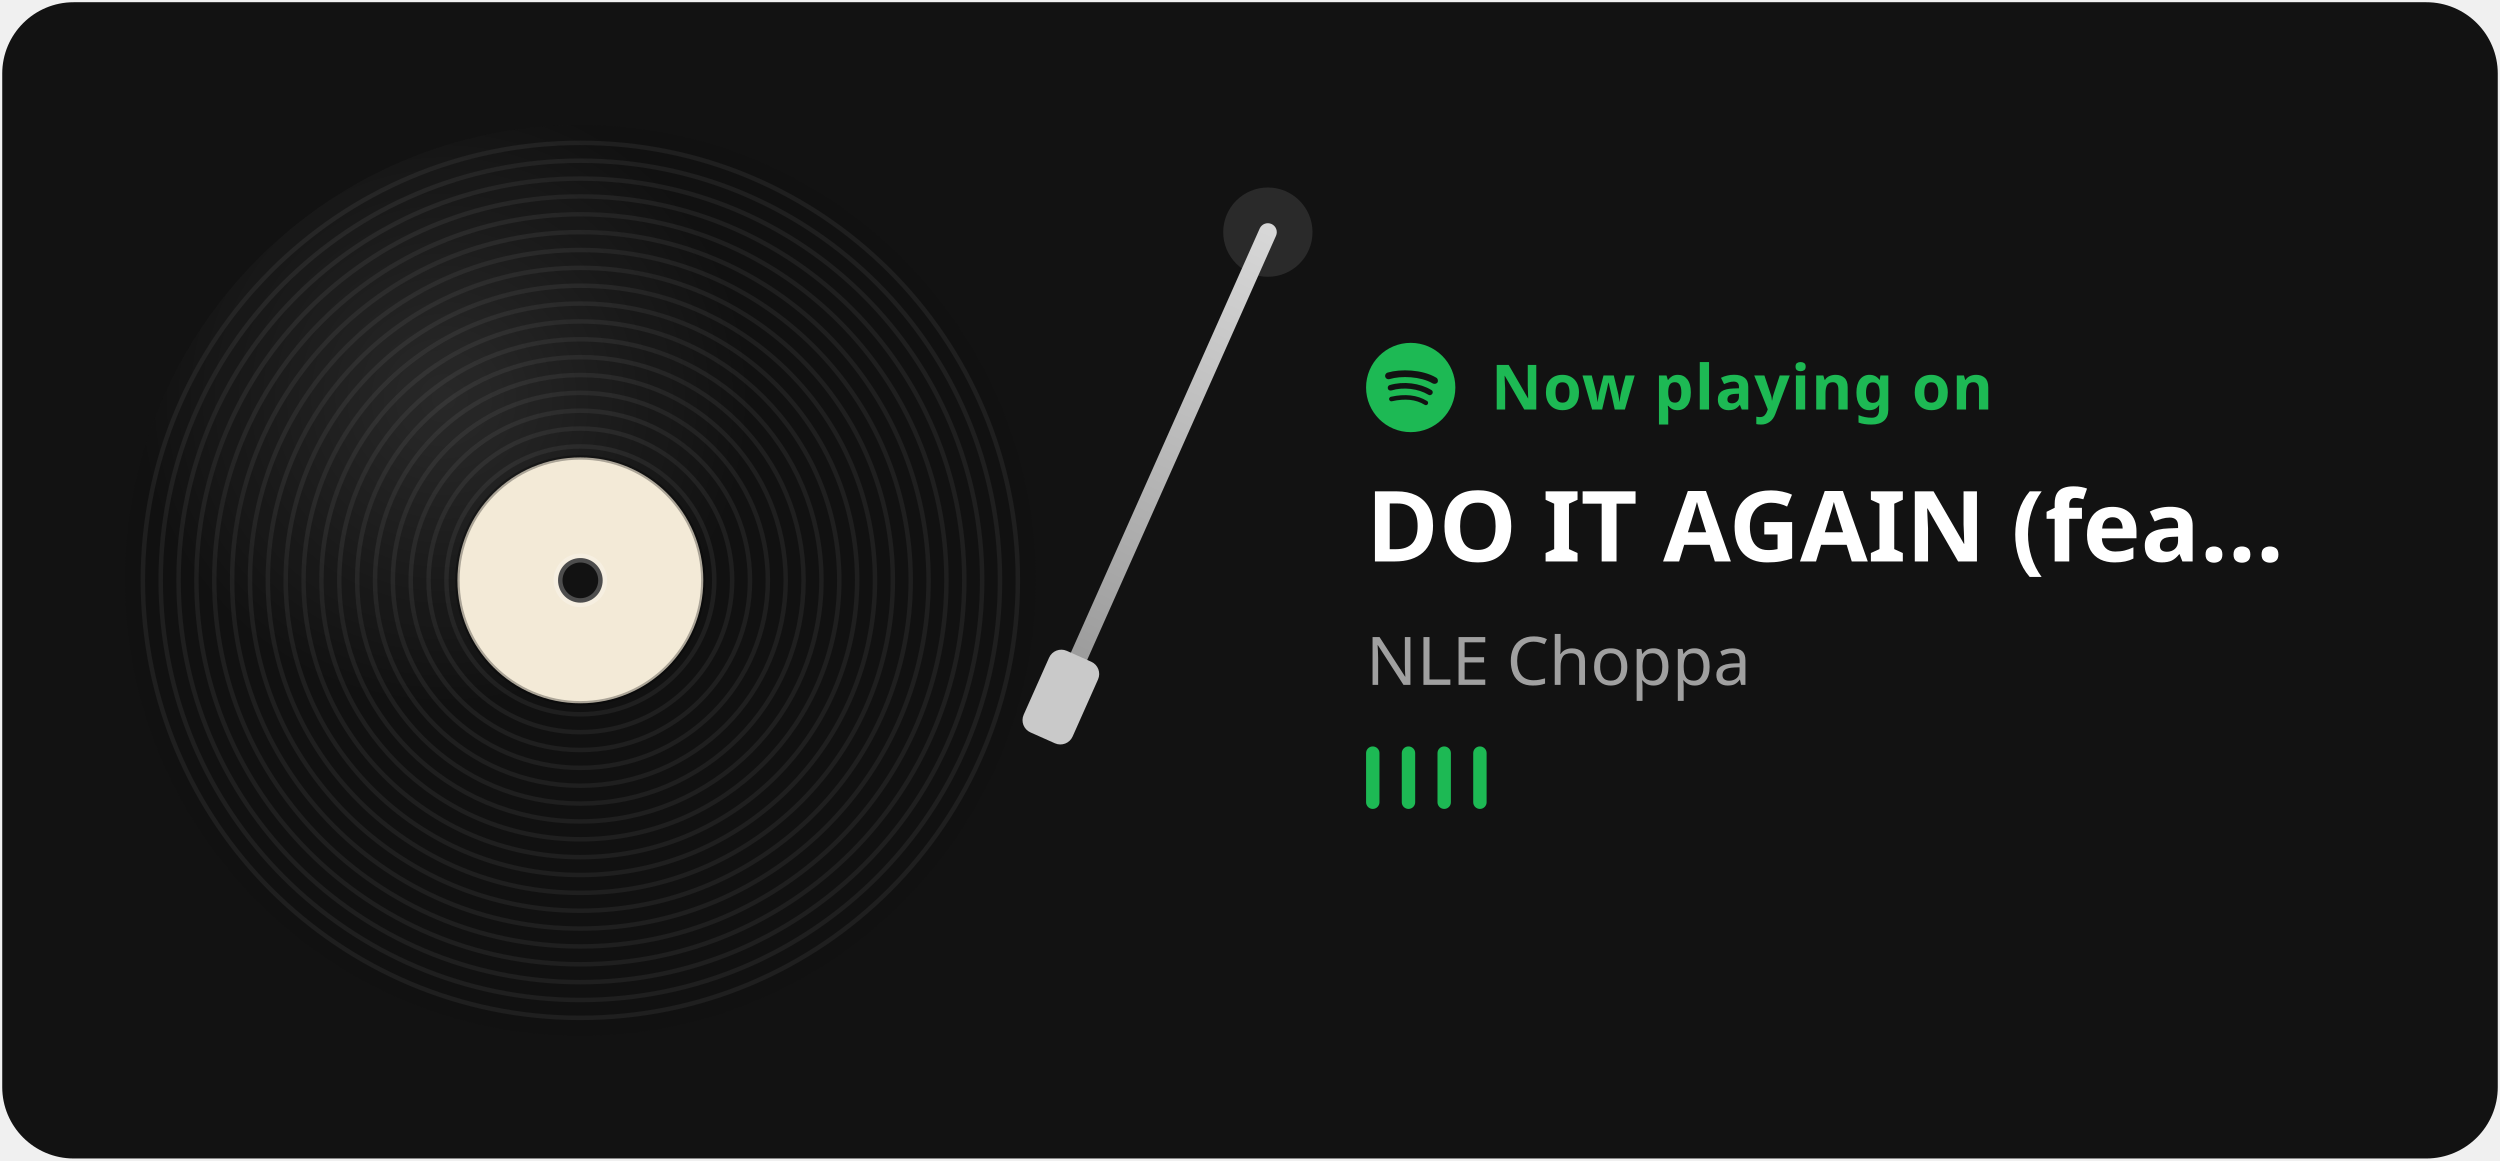
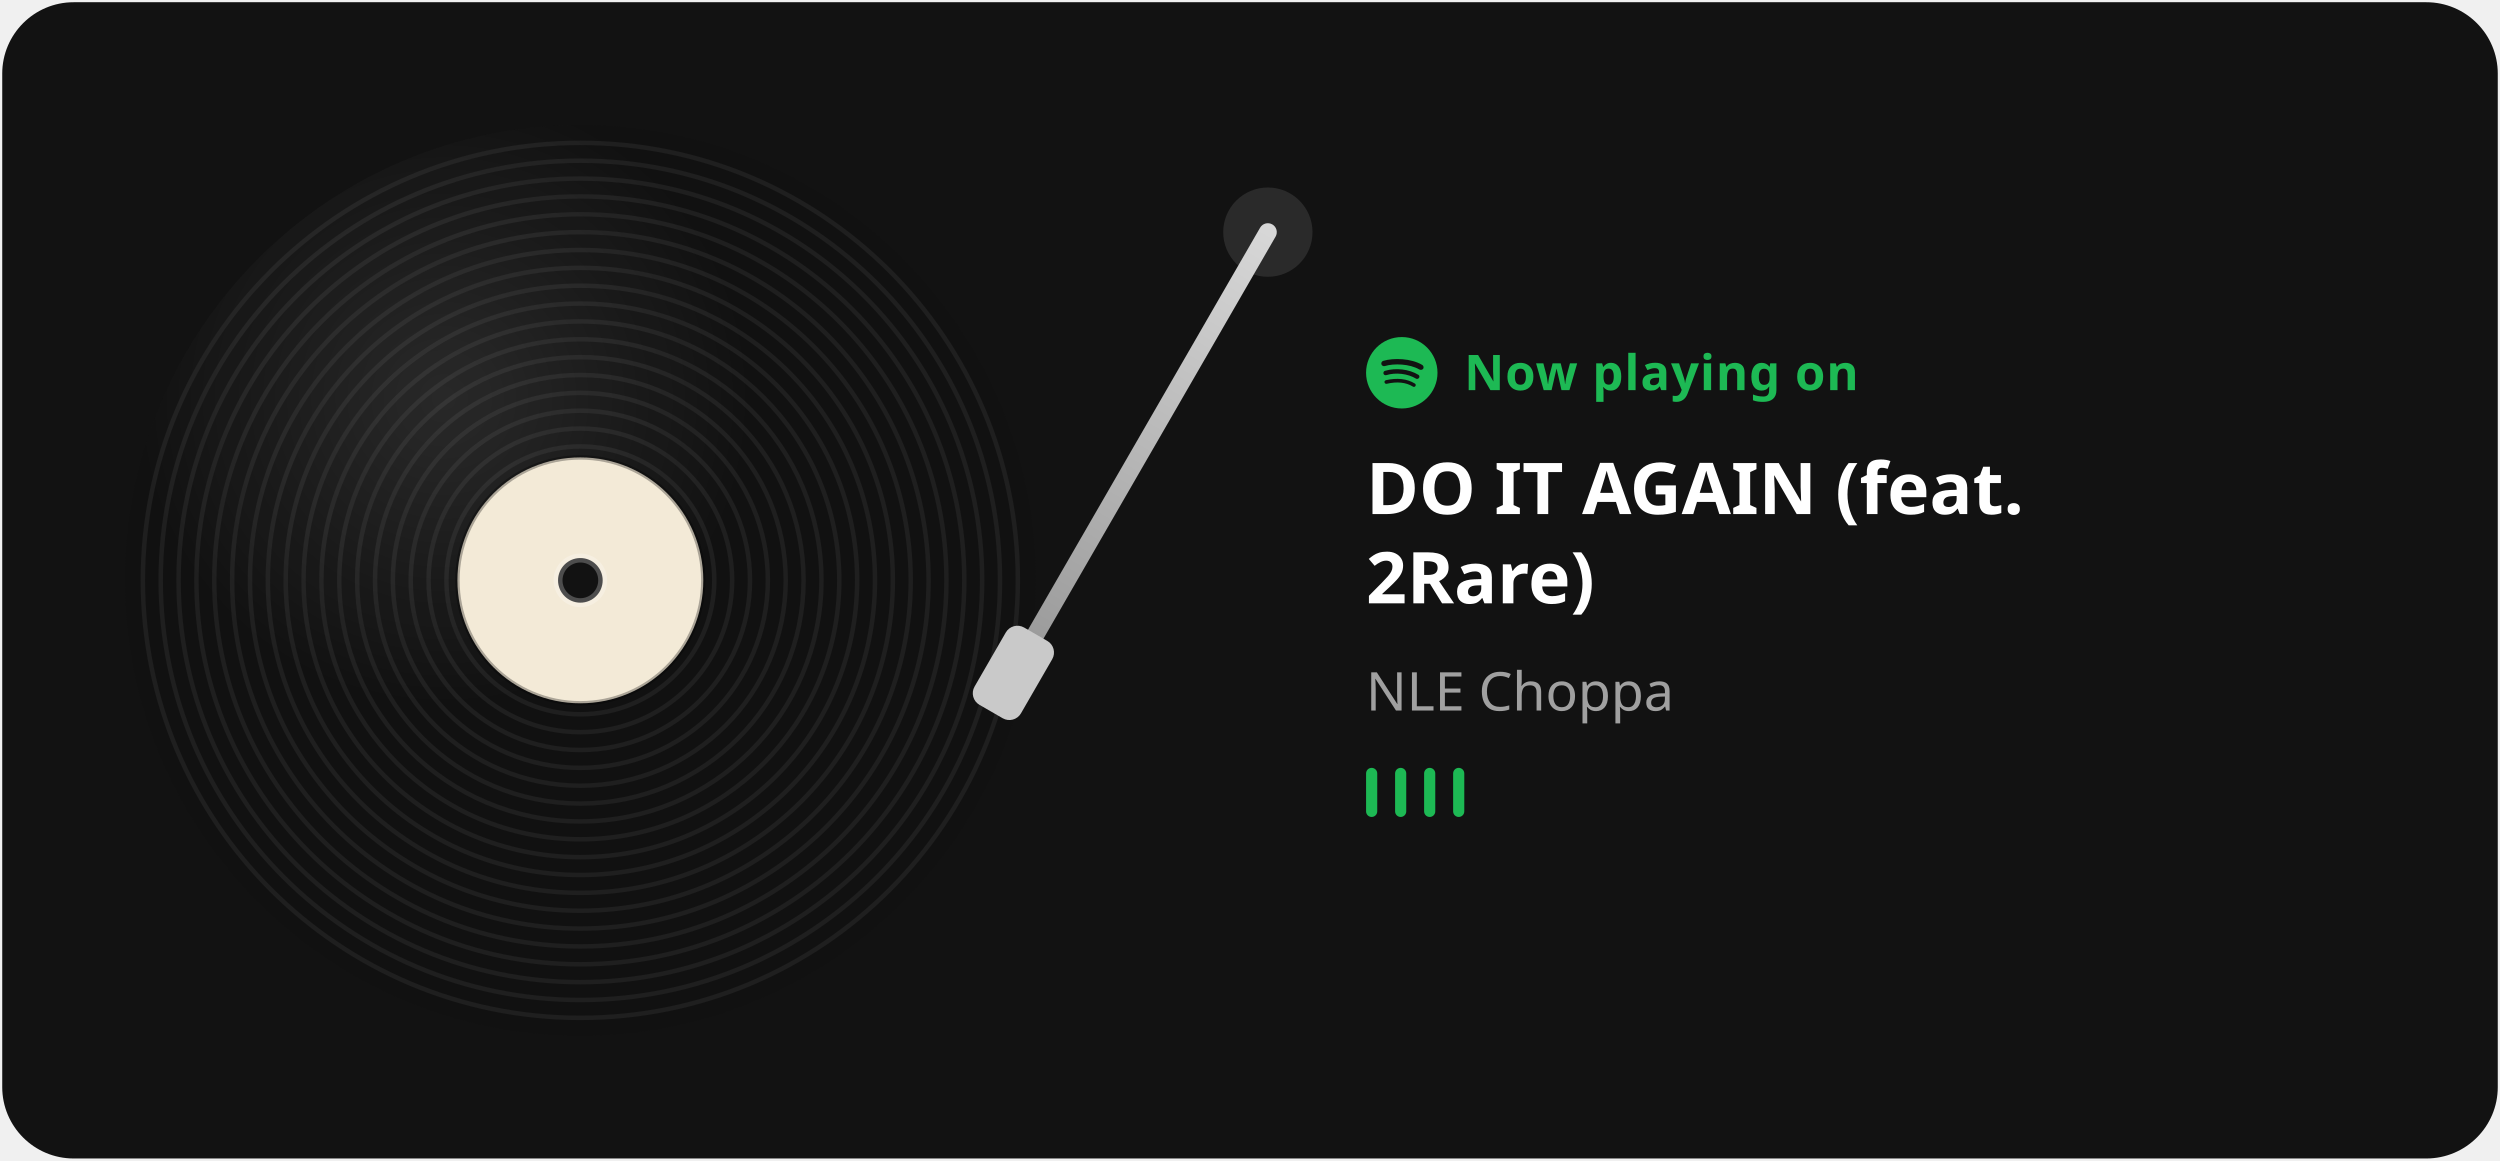
<svg xmlns="http://www.w3.org/2000/svg" width="560" height="260" viewBox="0 0 560 260" font-family="'DM Sans', sans-serif">
  <style>
    @keyframes spin { from { transform: rotate(0deg); } to { transform: rotate(360deg); } }
    .vinyl-group { transform-origin: 130px 130px; animation: spin 4s linear infinite; }
    .vinyl-paused { animation-play-state: paused; }
    @keyframes eq { 0% { transform: scaleY(0.25); } 100% { transform: scaleY(1); } }
    .bar { animation: eq 0.9s ease-in-out infinite alternate; }
  </style>
  <defs>
    <clipPath id="art-clip">
-       <circle cx="102" cy="102" r="83.64" />
+       <circle cx="130" cy="130" r="83.64" />
    </clipPath>
    <linearGradient id="armGradient" x1="0" y1="0" x2="0" y2="1">
      <stop offset="0%" stop-color="#d8d8d8" />
      <stop offset="100%" stop-color="#9a9a9a" />
    </linearGradient>
-   </defs>
-   <rect x="0.5" y="0.5" width="559" height="259" rx="16" fill="#121212" stroke="transparent" />
-   <g class="vinyl-group " transform="translate(28, 28)">
-     <circle cx="102" cy="102" r="102" fill="#111" />
-     <circle cx="102" cy="102" r="6" fill="none" stroke="rgba(255,255,255,0.06)" stroke-width="1" />
-     <circle cx="102" cy="102" r="10" fill="none" stroke="rgba(255,255,255,0.06)" stroke-width="1" />
-     <circle cx="102" cy="102" r="14" fill="none" stroke="rgba(255,255,255,0.06)" stroke-width="1" />
-     <circle cx="102" cy="102" r="18" fill="none" stroke="rgba(255,255,255,0.06)" stroke-width="1" />
-     <circle cx="102" cy="102" r="22" fill="none" stroke="rgba(255,255,255,0.06)" stroke-width="1" />
-     <circle cx="102" cy="102" r="26" fill="none" stroke="rgba(255,255,255,0.06)" stroke-width="1" />
-     <circle cx="102" cy="102" r="30" fill="none" stroke="rgba(255,255,255,0.06)" stroke-width="1" />
-     <circle cx="102" cy="102" r="34" fill="none" stroke="rgba(255,255,255,0.06)" stroke-width="1" />
-     <circle cx="102" cy="102" r="38" fill="none" stroke="rgba(255,255,255,0.06)" stroke-width="1" />
-     <circle cx="102" cy="102" r="42" fill="none" stroke="rgba(255,255,255,0.06)" stroke-width="1" />
-     <circle cx="102" cy="102" r="46" fill="none" stroke="rgba(255,255,255,0.06)" stroke-width="1" />
-     <circle cx="102" cy="102" r="50" fill="none" stroke="rgba(255,255,255,0.06)" stroke-width="1" />
-     <circle cx="102" cy="102" r="54" fill="none" stroke="rgba(255,255,255,0.06)" stroke-width="1" />
-     <circle cx="102" cy="102" r="58" fill="none" stroke="rgba(255,255,255,0.06)" stroke-width="1" />
-     <circle cx="102" cy="102" r="62" fill="none" stroke="rgba(255,255,255,0.06)" stroke-width="1" />
-     <circle cx="102" cy="102" r="66" fill="none" stroke="rgba(255,255,255,0.06)" stroke-width="1" />
-     <circle cx="102" cy="102" r="70" fill="none" stroke="rgba(255,255,255,0.06)" stroke-width="1" />
-     <circle cx="102" cy="102" r="74" fill="none" stroke="rgba(255,255,255,0.06)" stroke-width="1" />
-     <circle cx="102" cy="102" r="78" fill="none" stroke="rgba(255,255,255,0.06)" stroke-width="1" />
-     <circle cx="102" cy="102" r="82" fill="none" stroke="rgba(255,255,255,0.06)" stroke-width="1" />
-     <circle cx="102" cy="102" r="86" fill="none" stroke="rgba(255,255,255,0.06)" stroke-width="1" />
-     <circle cx="102" cy="102" r="90" fill="none" stroke="rgba(255,255,255,0.06)" stroke-width="1" />
-     <circle cx="102" cy="102" r="94" fill="none" stroke="rgba(255,255,255,0.06)" stroke-width="1" />
-     <circle cx="102" cy="102" r="98" fill="none" stroke="rgba(255,255,255,0.06)" stroke-width="1" />
-     <circle cx="102" cy="102" r="102" fill="url(#sheen)" />
-     <circle cx="102" cy="102" r="27.54" fill="#f3ead7" stroke="rgba(0,0,0,0.3)" />
-   </g>
-   <defs>
    <radialGradient id="sheen" cx="35%" cy="30%" r="75%">
      <stop offset="0%" stop-color="rgba(255,255,255,0.10)" />
      <stop offset="45%" stop-color="rgba(255,255,255,0)" />
      <stop offset="100%" stop-color="rgba(255,255,255,0)" />
    </radialGradient>
  </defs>
+   <rect x="0.5" y="0.5" width="559" height="259" rx="16" fill="#121212" stroke="transparent" />
+   <g class="vinyl-group ">
+     <circle cx="130" cy="130" r="102" fill="#111" />
+     <circle cx="130" cy="130" r="6" fill="none" stroke="rgba(255,255,255,0.06)" stroke-width="1" />
+     <circle cx="130" cy="130" r="10" fill="none" stroke="rgba(255,255,255,0.06)" stroke-width="1" />
+     <circle cx="130" cy="130" r="14" fill="none" stroke="rgba(255,255,255,0.06)" stroke-width="1" />
+     <circle cx="130" cy="130" r="18" fill="none" stroke="rgba(255,255,255,0.06)" stroke-width="1" />
+     <circle cx="130" cy="130" r="22" fill="none" stroke="rgba(255,255,255,0.06)" stroke-width="1" />
+     <circle cx="130" cy="130" r="26" fill="none" stroke="rgba(255,255,255,0.06)" stroke-width="1" />
+     <circle cx="130" cy="130" r="30" fill="none" stroke="rgba(255,255,255,0.06)" stroke-width="1" />
+     <circle cx="130" cy="130" r="34" fill="none" stroke="rgba(255,255,255,0.06)" stroke-width="1" />
+     <circle cx="130" cy="130" r="38" fill="none" stroke="rgba(255,255,255,0.06)" stroke-width="1" />
+     <circle cx="130" cy="130" r="42" fill="none" stroke="rgba(255,255,255,0.06)" stroke-width="1" />
+     <circle cx="130" cy="130" r="46" fill="none" stroke="rgba(255,255,255,0.06)" stroke-width="1" />
+     <circle cx="130" cy="130" r="50" fill="none" stroke="rgba(255,255,255,0.06)" stroke-width="1" />
+     <circle cx="130" cy="130" r="54" fill="none" stroke="rgba(255,255,255,0.06)" stroke-width="1" />
+     <circle cx="130" cy="130" r="58" fill="none" stroke="rgba(255,255,255,0.06)" stroke-width="1" />
+     <circle cx="130" cy="130" r="62" fill="none" stroke="rgba(255,255,255,0.06)" stroke-width="1" />
+     <circle cx="130" cy="130" r="66" fill="none" stroke="rgba(255,255,255,0.06)" stroke-width="1" />
+     <circle cx="130" cy="130" r="70" fill="none" stroke="rgba(255,255,255,0.06)" stroke-width="1" />
+     <circle cx="130" cy="130" r="74" fill="none" stroke="rgba(255,255,255,0.06)" stroke-width="1" />
+     <circle cx="130" cy="130" r="78" fill="none" stroke="rgba(255,255,255,0.06)" stroke-width="1" />
+     <circle cx="130" cy="130" r="82" fill="none" stroke="rgba(255,255,255,0.06)" stroke-width="1" />
+     <circle cx="130" cy="130" r="86" fill="none" stroke="rgba(255,255,255,0.06)" stroke-width="1" />
+     <circle cx="130" cy="130" r="90" fill="none" stroke="rgba(255,255,255,0.06)" stroke-width="1" />
+     <circle cx="130" cy="130" r="94" fill="none" stroke="rgba(255,255,255,0.06)" stroke-width="1" />
+     <circle cx="130" cy="130" r="98" fill="none" stroke="rgba(255,255,255,0.06)" stroke-width="1" />
+     <circle cx="130" cy="130" r="102" fill="url(#sheen)" />
+     <circle cx="130" cy="130" r="27.54" fill="#f3ead7" stroke="rgba(0,0,0,0.3)" />
+   </g>
  <circle cx="130" cy="130" r="5" fill="#121212" stroke="rgba(255,255,255,0.25)" stroke-width="2" />
  <circle cx="284" cy="52" r="10" fill="#2a2a2a" />
-   <g transform="rotate(24 284 52)">
+   <g transform="rotate(30 284 52)">
    <rect x="282" y="50" width="4" height="110" rx="2" fill="url(#armGradient)" />
    <rect x="278" y="156" width="12" height="20" rx="3" fill="#c9c9c9" />
  </g>
-   <g transform="translate(306, 76.8) scale(0.8333333)">
+   <g transform="translate(306, 75.5) scale(0.6666667)">
    <circle cx="12" cy="12" r="12" fill="#1DB954" />
    <path d="M17.9 10.9C14.7 9 9.35 8.8 6.3 9.75c-.5.15-1-.15-1.15-.6-.15-.5.15-1 .6-1.15 3.55-1.05 9.4-.85 13.1 1.35.45.25.6.85.35 1.3-.25.35-.85.5-1.3.25zm-.1 2.8c-.25.35-.7.5-1.05.25-2.7-1.65-6.8-2.15-9.95-1.15-.4.1-.85-.1-.95-.5-.1-.4.1-.85.5-.95 3.65-1.1 8.15-.55 11.25 1.35.3.15.45.65.2 1zm-1.2 2.75c-.2.3-.55.4-.85.2-2.35-1.45-5.3-1.75-8.8-.95-.35.1-.65-.15-.75-.45-.1-.35.15-.65.45-.75 3.8-.85 7.1-.5 9.7 1.1.35.15.4.55.25.85z" fill="#121212" />
  </g>
-   <text x="334" y="86.8" dominant-baseline="middle" font-size="14" font-weight="700" letter-spacing="0.02em" fill="#1DB954">Now playing on</text>
-   <text x="306" y="118" dominant-baseline="middle" font-size="22" font-weight="700" fill="#ffffff">DO IT AGAIN (fea…</text>
-   <text x="306" y="148.2" dominant-baseline="middle" font-size="15" font-weight="500" fill="rgba(255,255,255,0.6)">NLE Choppa</text>
-   <rect class="bar" x="306" y="167.2" width="3" height="14" rx="1.5" fill="#1DB954" style="animation-delay:0.00s; transform-origin: 307.5px 181.2px;" />
-   <rect class="bar" x="314" y="167.2" width="3" height="14" rx="1.5" fill="#1DB954" style="animation-delay:0.18s; transform-origin: 315.5px 181.2px;" />
-   <rect class="bar" x="322" y="167.2" width="3" height="14" rx="1.5" fill="#1DB954" style="animation-delay:0.36s; transform-origin: 323.5px 181.2px;" />
-   <rect class="bar" x="330" y="167.2" width="3" height="14" rx="1.5" fill="#1DB954" style="animation-delay:0.54s; transform-origin: 331.5px 181.2px;" />
+   <text x="328" y="83.5" dominant-baseline="middle" font-size="11" font-weight="700" letter-spacing="0.02em" fill="#1DB954">Now playing on</text>
+   <text x="306" y="109.5" dominant-baseline="middle" font-size="16" font-weight="700" fill="#ffffff">DO IT AGAIN (feat.</text>
+   <text x="306" y="129.5" dominant-baseline="middle" font-size="16" font-weight="700" fill="#ffffff">2Rare)</text>
+   <text x="306" y="155" dominant-baseline="middle" font-size="12" font-weight="500" fill="rgba(255,255,255,0.6)">NLE Choppa</text>
+   <rect class="bar" x="306" y="172" width="2.5" height="11" rx="1.25" fill="#1DB954" style="animation-delay:0.00s; transform-origin: 307.25px 183px;" />
+   <rect class="bar" x="312.5" y="172" width="2.5" height="11" rx="1.25" fill="#1DB954" style="animation-delay:0.18s; transform-origin: 313.75px 183px;" />
+   <rect class="bar" x="319" y="172" width="2.5" height="11" rx="1.25" fill="#1DB954" style="animation-delay:0.36s; transform-origin: 320.25px 183px;" />
+   <rect class="bar" x="325.5" y="172" width="2.5" height="11" rx="1.25" fill="#1DB954" style="animation-delay:0.54s; transform-origin: 326.75px 183px;" />
</svg>
